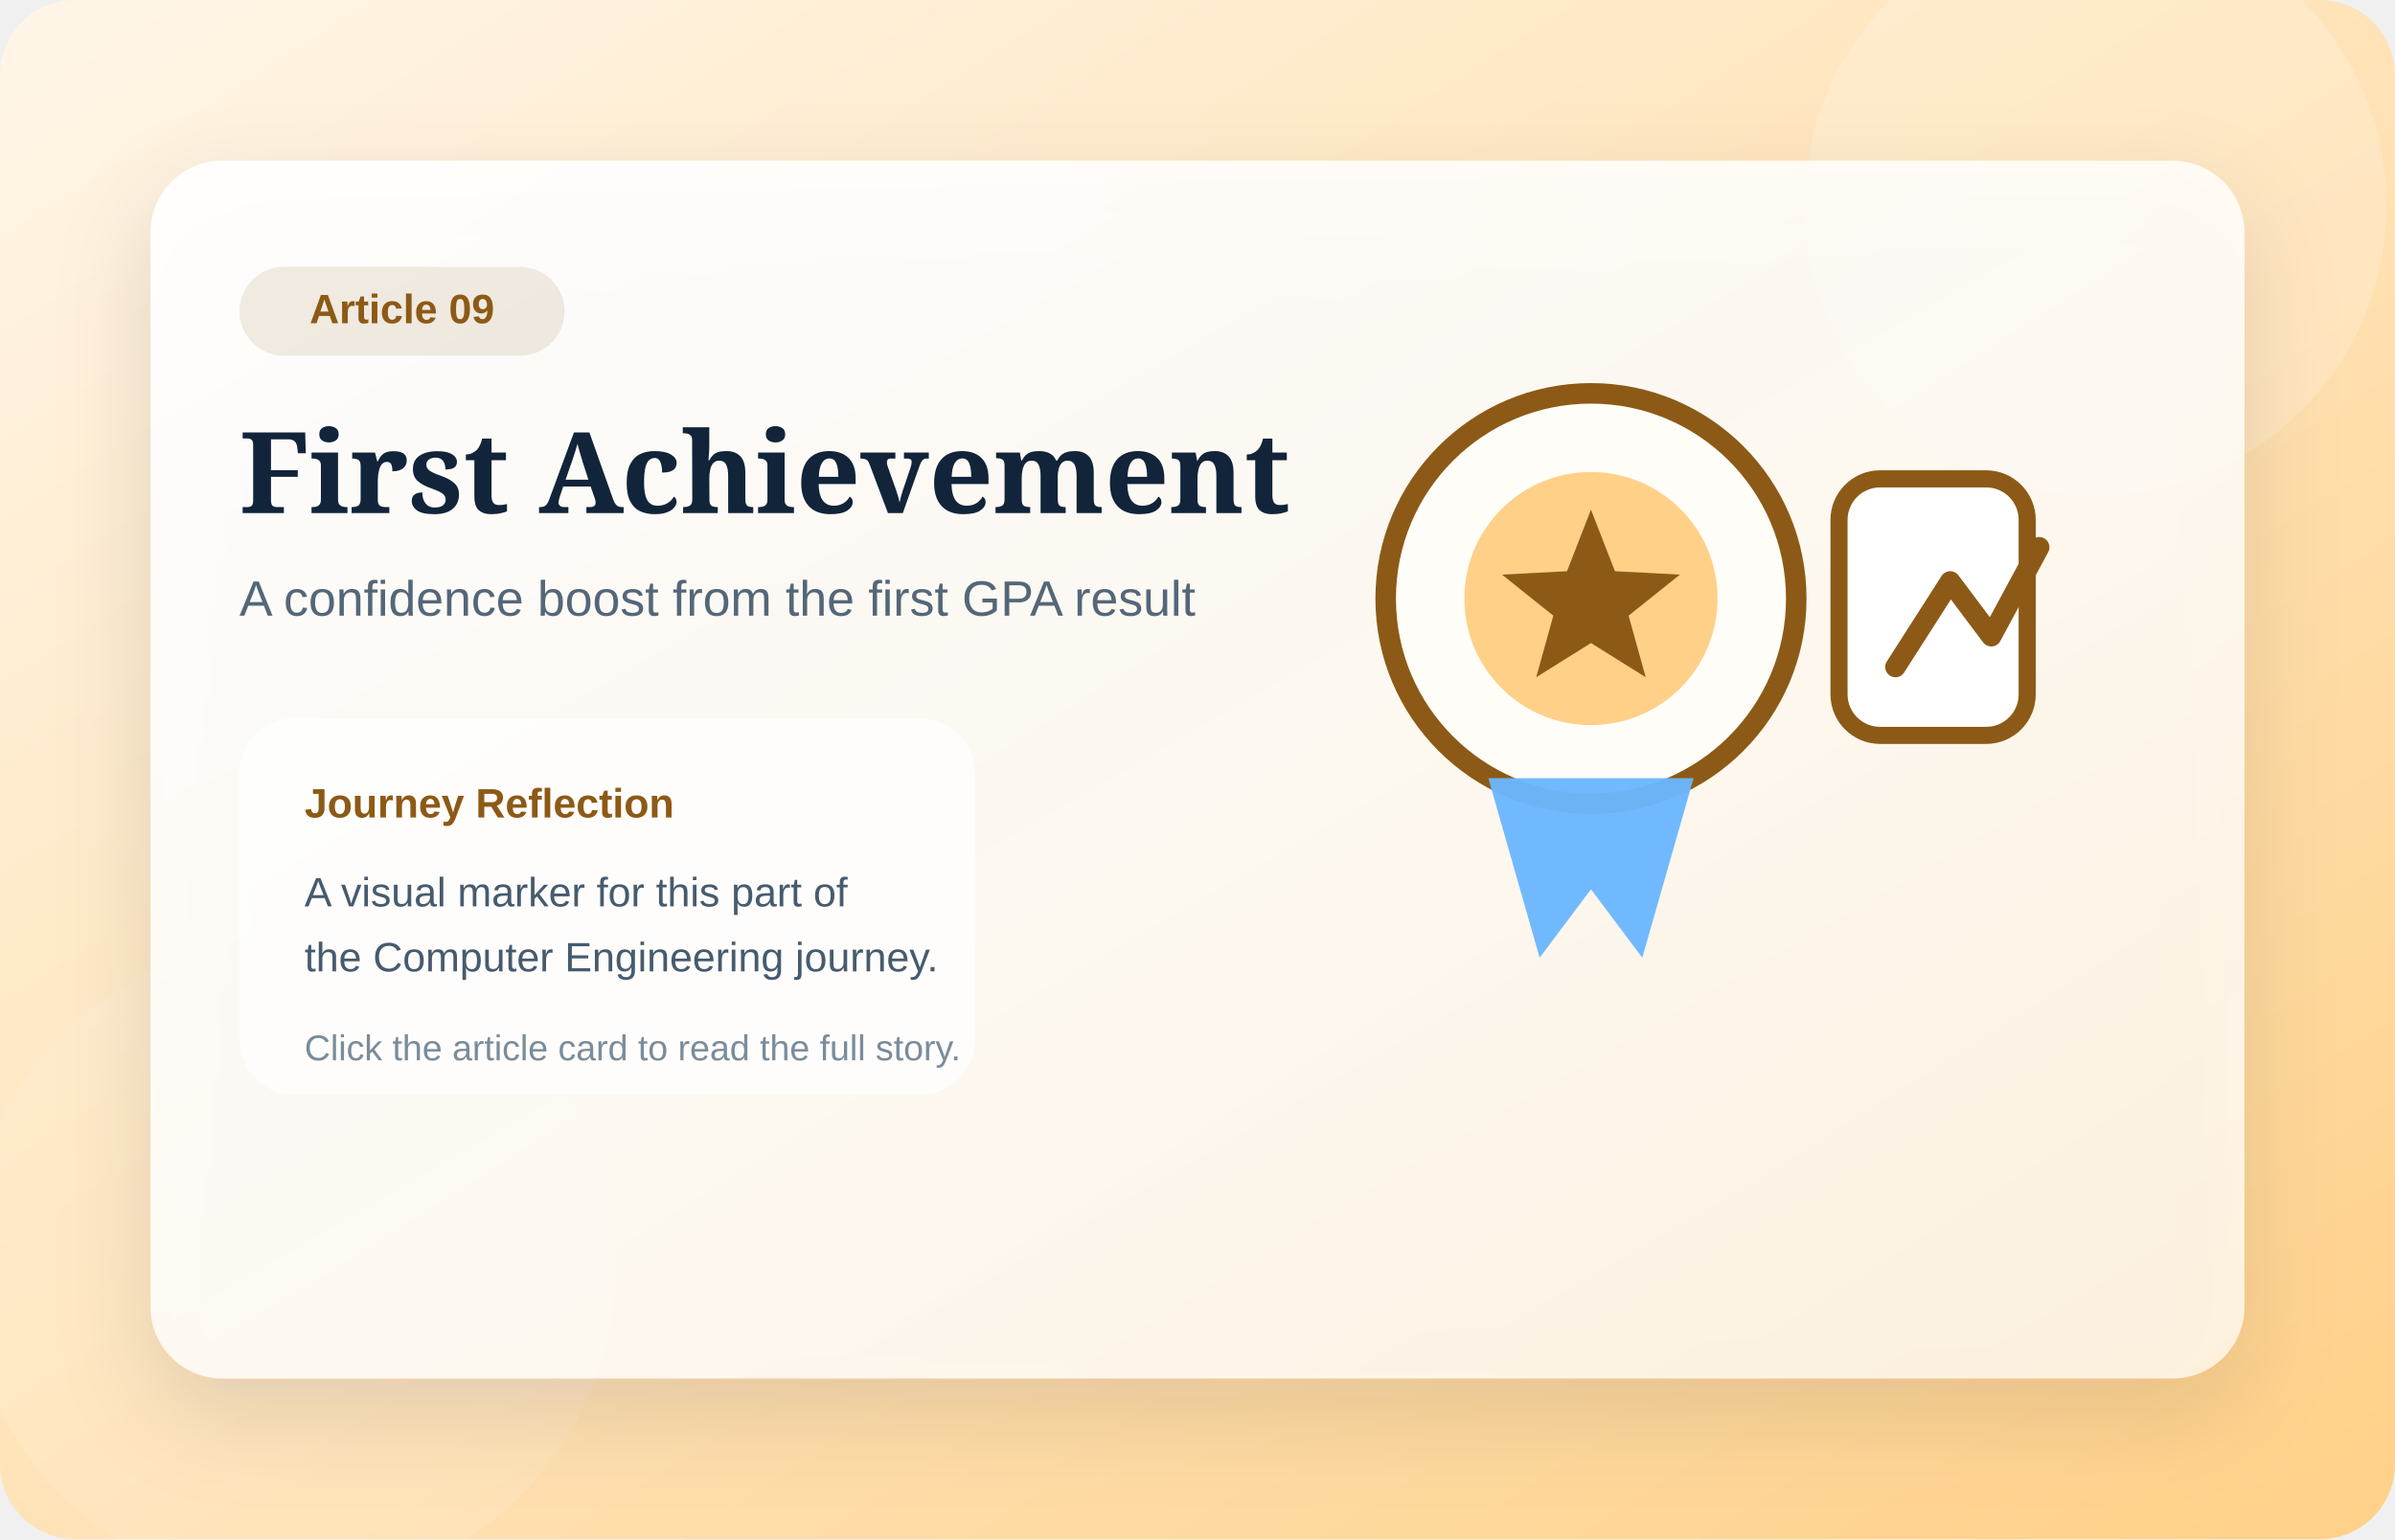
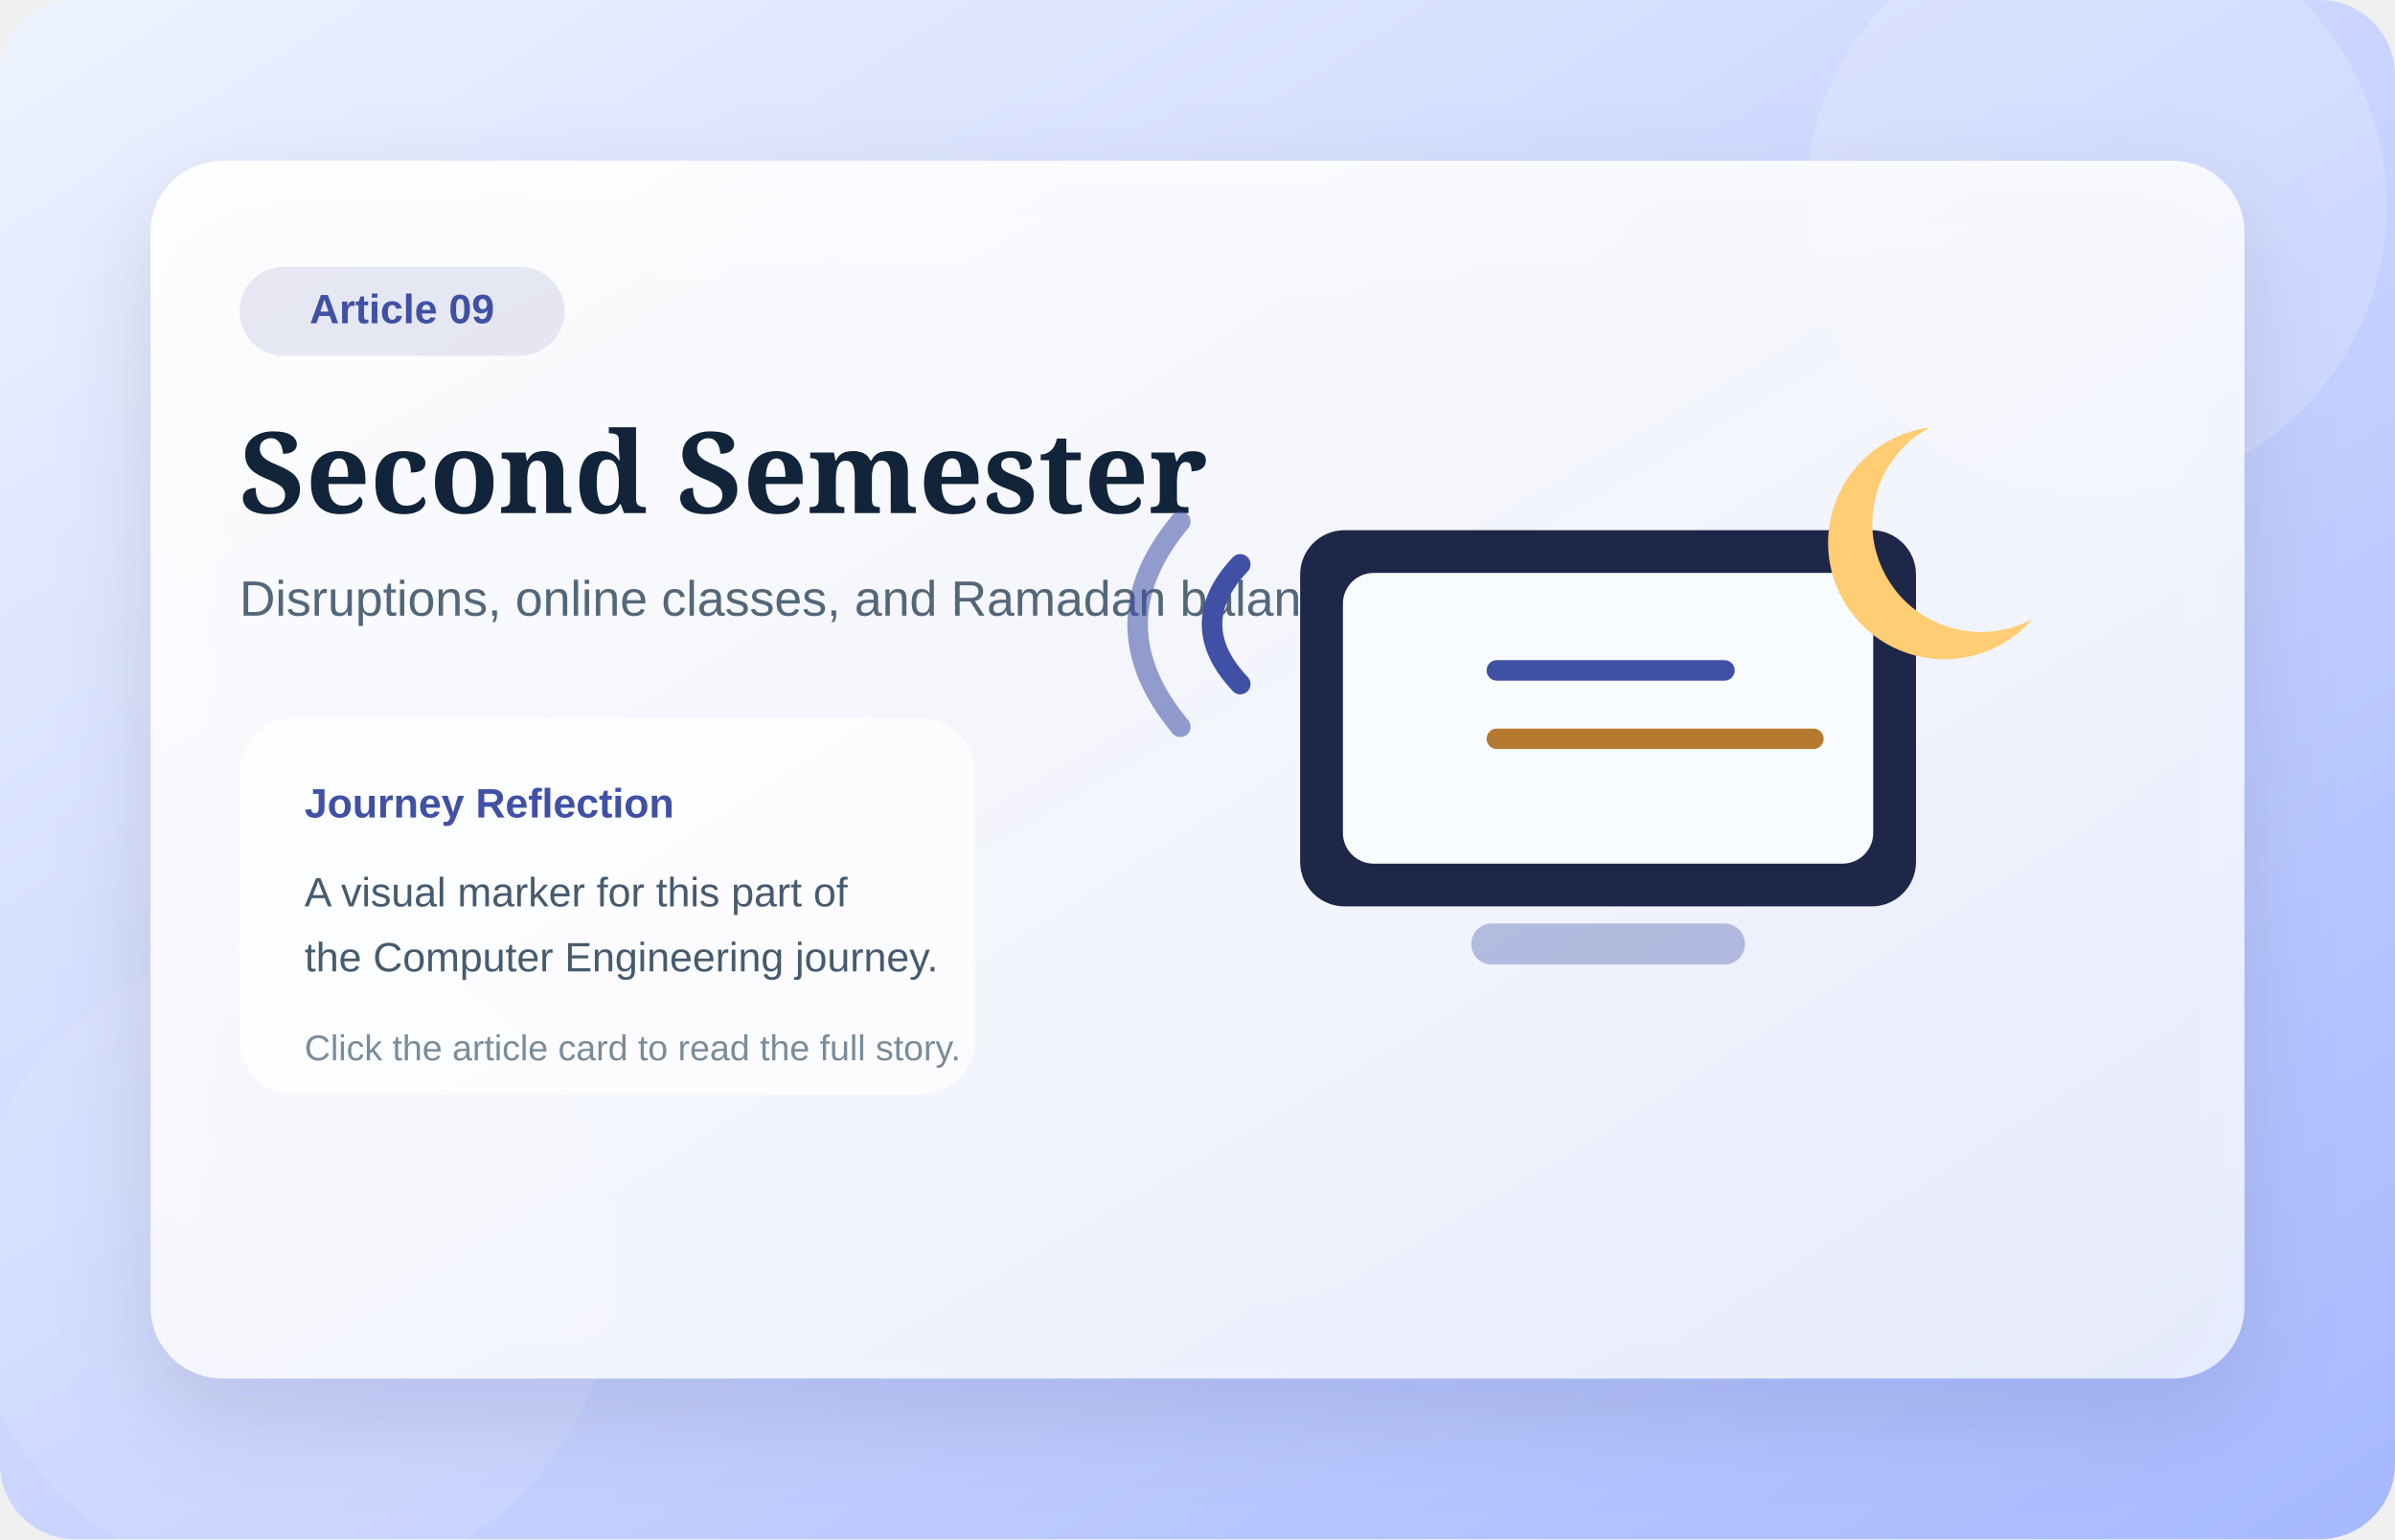
<svg xmlns="http://www.w3.org/2000/svg" viewBox="0 0 1400 900" role="img" aria-labelledby="title desc">
  <defs>
-     <linearGradient id="bg-08" x1="0" y1="0" x2="1" y2="1">
-       <stop offset="0%" stop-color="#fff6e8" />
-       <stop offset="100%" stop-color="#ffd088" />
+     <linearGradient id="bg-09" x1="0" y1="0" x2="1" y2="1">
+       <stop offset="0%" stop-color="#eef3ff" />
+       <stop offset="100%" stop-color="#a6b8ff" />
    </linearGradient>
-     <linearGradient id="panel-08" x1="0" y1="0" x2="1" y2="1">
+     <linearGradient id="panel-09" x1="0" y1="0" x2="1" y2="1">
      <stop offset="0%" stop-color="#ffffff" stop-opacity="0.92" />
      <stop offset="100%" stop-color="#ffffff" stop-opacity="0.70" />
    </linearGradient>
-     <filter id="shadow-08" x="-20%" y="-20%" width="140%" height="140%">
+     <filter id="shadow-09" x="-20%" y="-20%" width="140%" height="140%">
      <feDropShadow dx="0" dy="22" stdDeviation="28" flood-color="#0e1a29" flood-opacity="0.14" />
    </filter>
  </defs>
-   <rect width="1400" height="900" rx="44" fill="url(#bg-08)" />
+   <rect width="1400" height="900" rx="44" fill="url(#bg-09)" />
  <circle cx="1225" cy="120" r="170" fill="#ffffff" opacity="0.18" />
  <circle cx="170" cy="740" r="190" fill="#ffffff" opacity="0.10" />
-   <rect x="88" y="94" width="1224" height="712" rx="42" fill="url(#panel-08)" filter="url(#shadow-08)" />
-   <rect x="140" y="156" width="190" height="52" rx="26" fill="#8c5a16" opacity="0.12" />
-   <text x="235" y="189" font-family="Arial, sans-serif" font-size="24" font-weight="700" text-anchor="middle" fill="#8c5a16">Article 09</text>
-   <text x="140" y="300" font-family="Georgia, serif" font-size="66" font-weight="700" fill="#11243a">First Achievement</text>
-   <text x="140" y="360" font-family="Arial, sans-serif" font-size="29" fill="#546779">A confidence boost from the first GPA result</text>
+   <rect x="88" y="94" width="1224" height="712" rx="42" fill="url(#panel-09)" filter="url(#shadow-09)" />
+   <rect x="140" y="156" width="190" height="52" rx="26" fill="#4050a5" opacity="0.12" />
+   <text x="235" y="189" font-family="Arial, sans-serif" font-size="24" font-weight="700" text-anchor="middle" fill="#4050a5">Article 09</text>
+   <text x="140" y="300" font-family="Georgia, serif" font-size="66" font-weight="700" fill="#11243a">Second Semester</text>
+   <text x="140" y="360" font-family="Arial, sans-serif" font-size="29" fill="#546779">Disruptions, online classes, and Ramadan balance</text>
  <rect x="140" y="420" width="430" height="220" rx="32" fill="#ffffff" opacity="0.72" />
-   <text x="178" y="478" font-family="Arial, sans-serif" font-size="24" font-weight="700" fill="#8c5a16">Journey Reflection</text>
+   <text x="178" y="478" font-family="Arial, sans-serif" font-size="24" font-weight="700" fill="#4050a5">Journey Reflection</text>
  <text x="178" y="530" font-family="Arial, sans-serif" font-size="24" fill="#465b6e">A visual marker for this part of</text>
  <text x="178" y="568" font-family="Arial, sans-serif" font-size="24" fill="#465b6e">the Computer Engineering journey.</text>
  <text x="178" y="620" font-family="Arial, sans-serif" font-size="21" fill="#7a8c9a">Click the article card to read the full story.</text>
  <g>
-     <circle cx="930" cy="350" r="120" fill="#fffdf8" stroke="#8c5a16" stroke-width="12" />
-     <circle cx="930" cy="350" r="74" fill="#ffd088" />
-     <path d="M930 298 L944 334 L982 336 L952 360 L962 396 L930 376 L898 396 L908 360 L878 336 L916 334 Z" fill="#8c5a16" />
-     <path d="M870 455 L900 560 L930 520 L960 560 L990 455" fill="#6bb6ff" opacity="0.96" />
-     <rect x="1075" y="280" width="110" height="150" rx="24" fill="#ffffff" stroke="#8c5a16" stroke-width="10" />
-     <path d="M1108 390 L1140 340 L1164 372 L1192 320" fill="none" stroke="#8c5a16" stroke-width="12" stroke-linecap="round" stroke-linejoin="round" />
+     <rect x="760" y="310" width="360" height="220" rx="26" fill="#1f2748" />
+     <rect x="785" y="335" width="310" height="170" rx="18" fill="#f8fbff" />
+     <rect x="860" y="540" width="160" height="24" rx="12" fill="#4050a5" opacity="0.35" />
+     <path d="M875 392 H1008" stroke="#4050a5" stroke-width="12" stroke-linecap="round" />
+     <path d="M875 432 H1060" stroke="#b57a2f" stroke-width="12" stroke-linecap="round" />
+     <path d="M1128 250 A68 68 0 1 0 1188 362 A48 48 0 1 1 1128 250 Z" fill="#ffcd73" />
+     <path d="M725 330 Q692 365 725 400" fill="none" stroke="#4050a5" stroke-width="12" stroke-linecap="round" />
+     <path d="M690 305 Q640 365 690 425" fill="none" stroke="#4050a5" stroke-width="12" stroke-linecap="round" opacity="0.55" />
  </g>
</svg>
